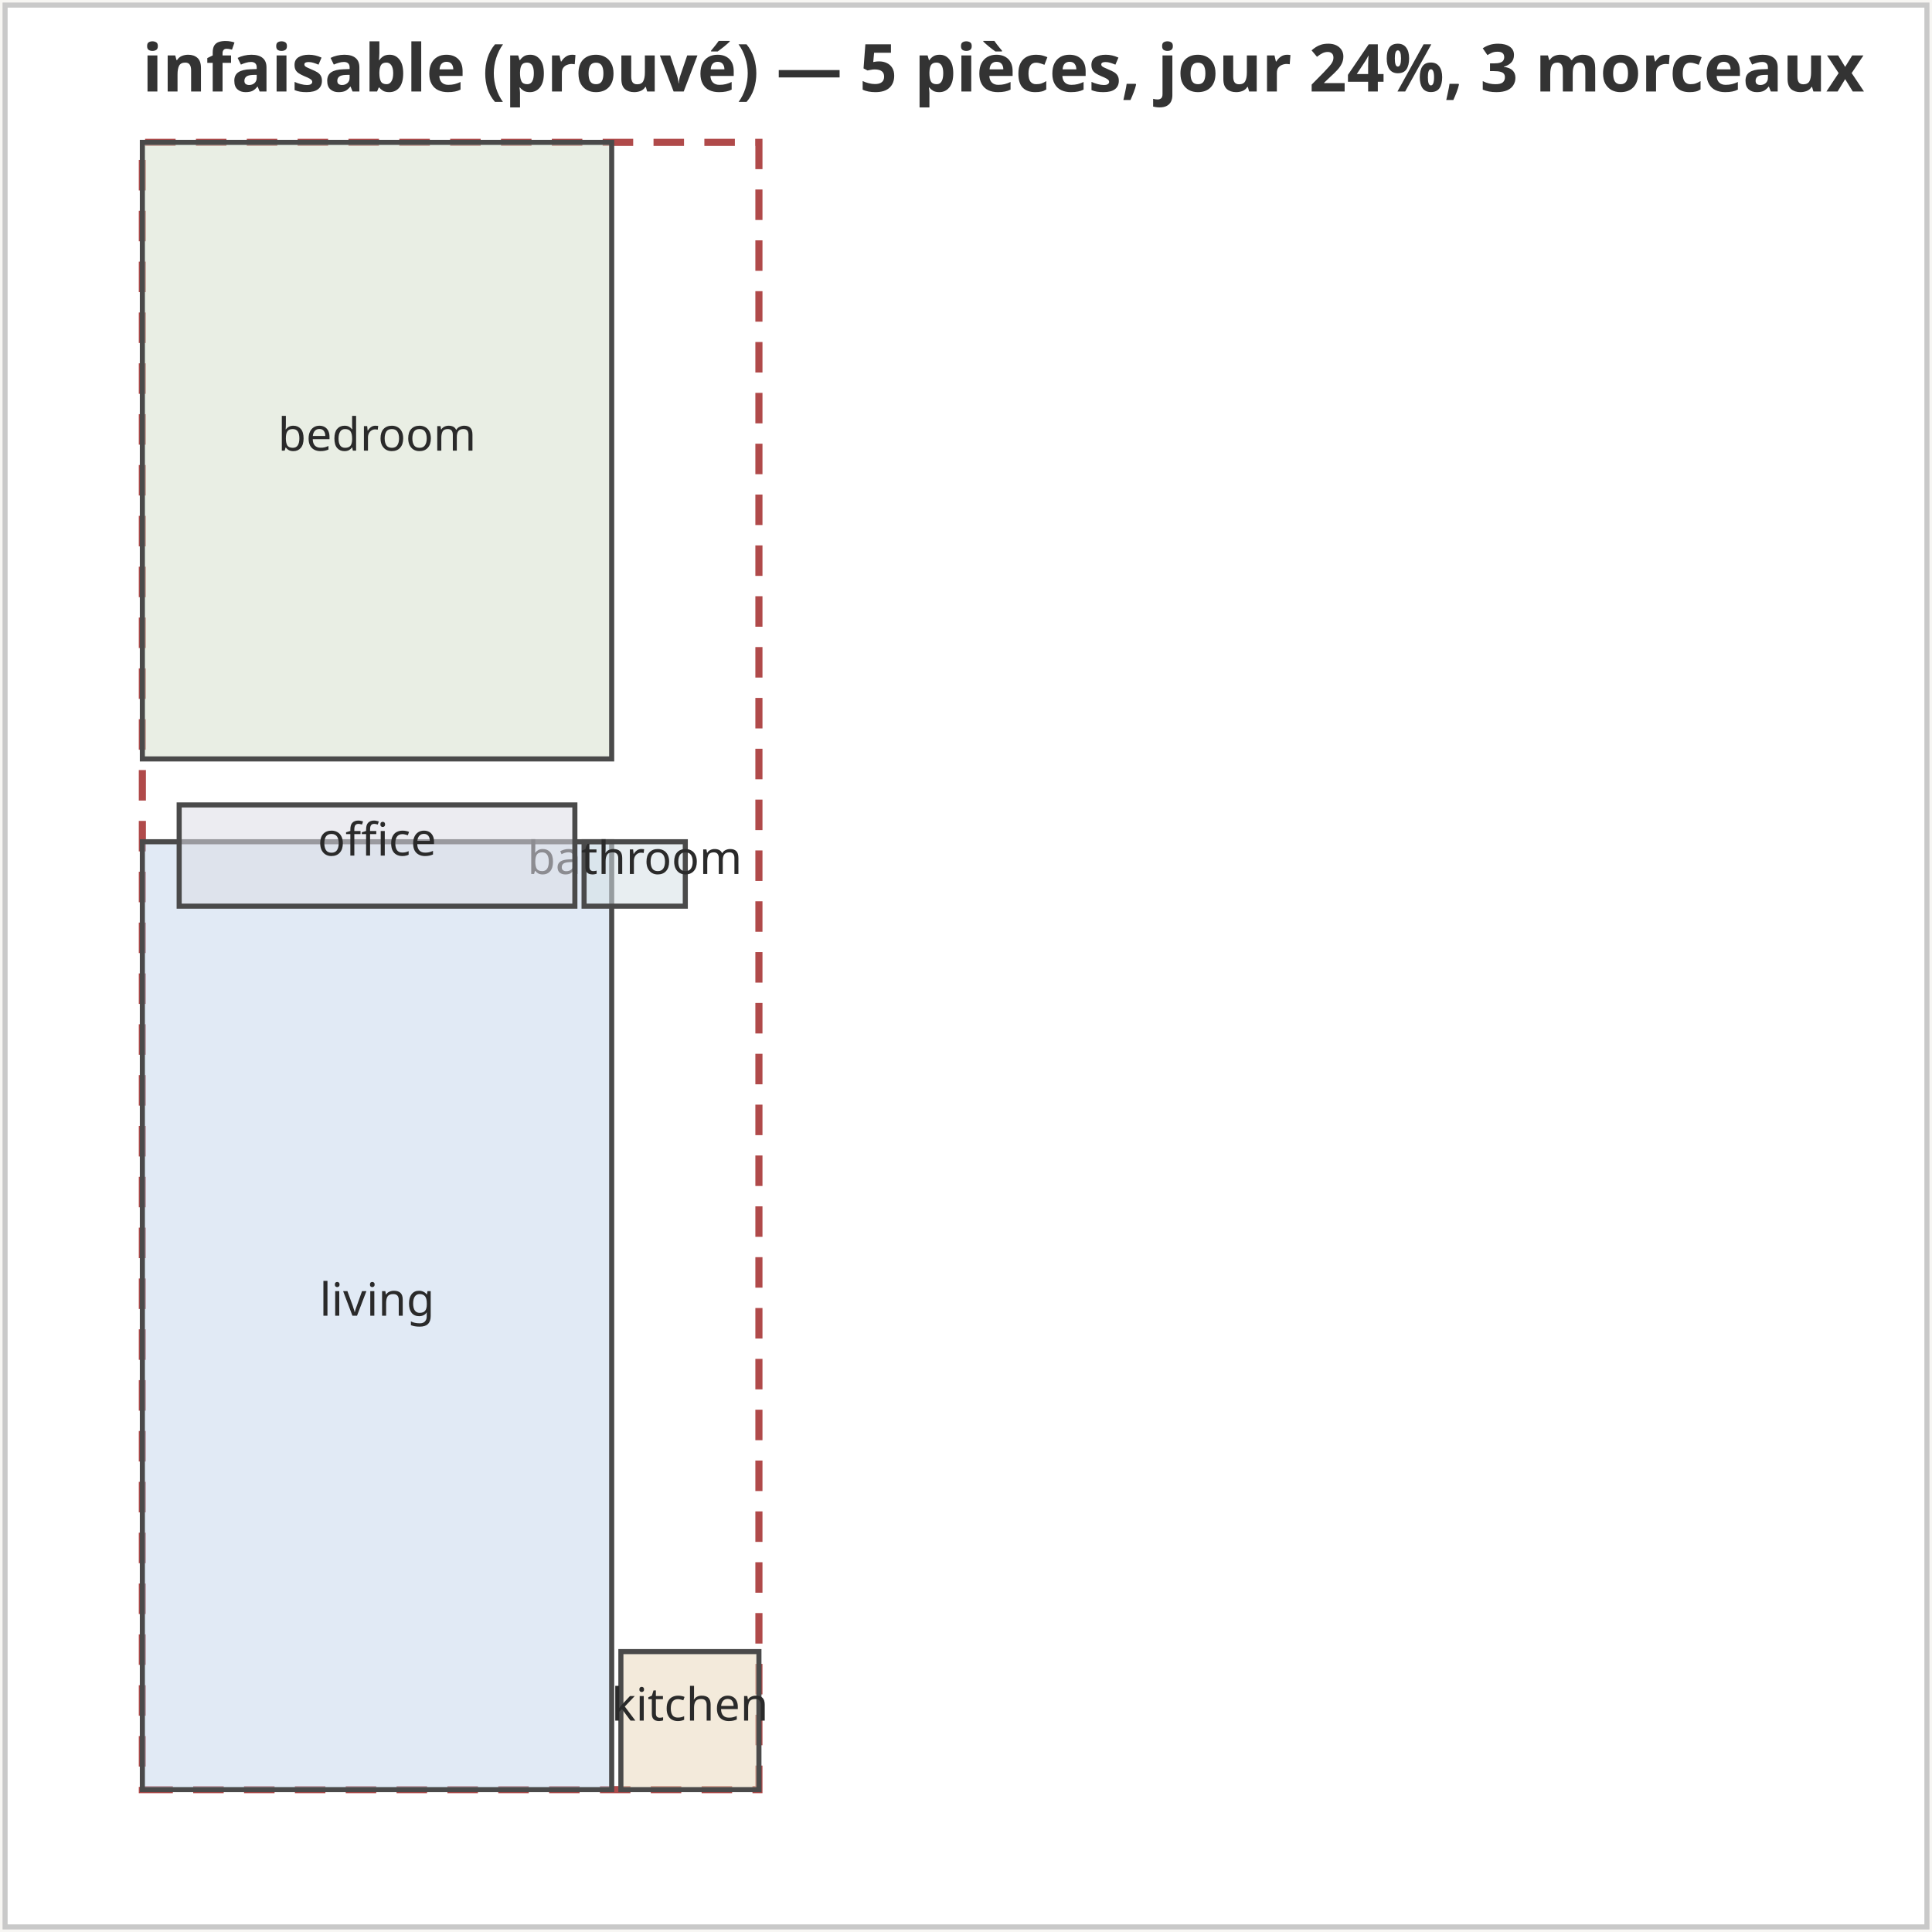
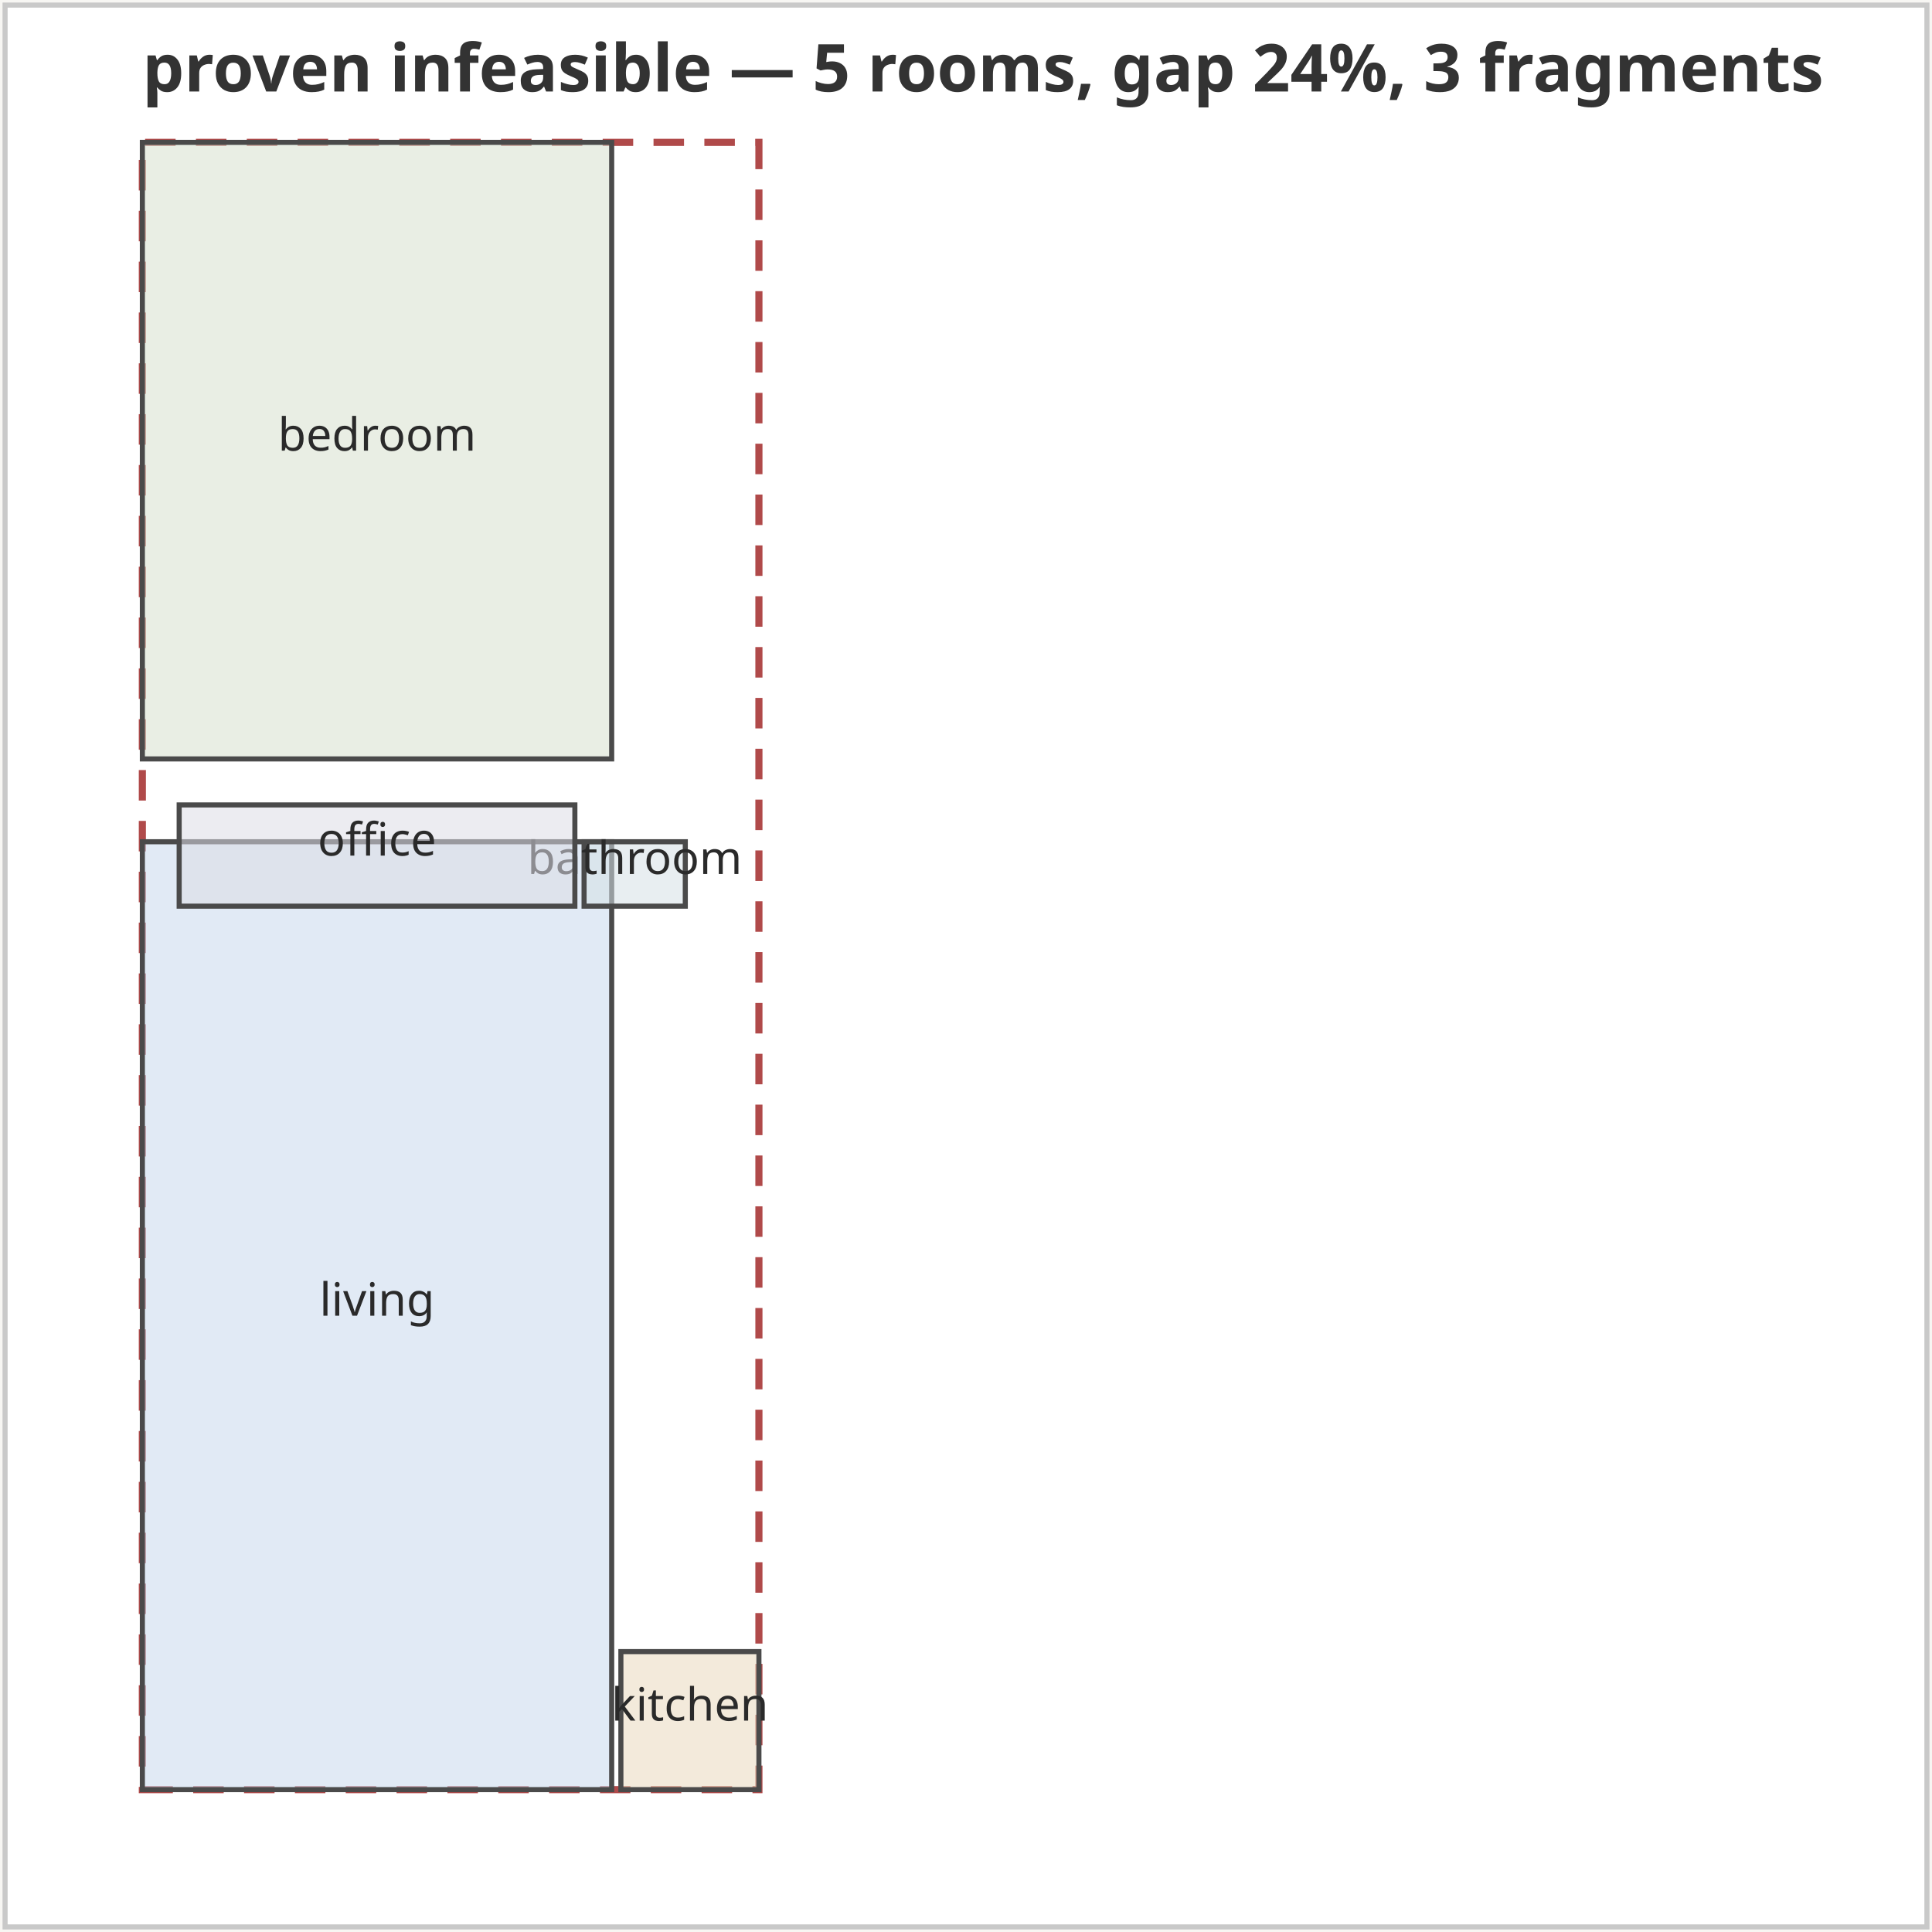
<svg xmlns="http://www.w3.org/2000/svg" width="380" height="380" viewBox="0 0 380 380">
  <rect width="380" height="380" fill="#f7f6f3" />
  <rect x="1.0" y="1" width="378.0" height="378.0" fill="#ffffff" stroke="#c9c9c9" stroke-width="1" />
-   <text x="28.0" y="18" font-family="system-ui,sans-serif" font-size="13" font-weight="600" fill="#333">infaisable (prouvé) — 5 pièces, jour 24%, 3 morceaux</text>
+   <text x="28.0" y="18" font-family="system-ui,sans-serif" font-size="13" font-weight="600" fill="#333">proven infeasible — 5 rooms, gap 24%, 3 fragments</text>
  <polygon points="28.00,352.00 149.27,352.00 149.27,28.00 28.00,28.00" fill="none" stroke="#b04a4a" stroke-width="1.4" stroke-dasharray="6 4" />
  <rect x="28.00" y="165.56" width="92.31" height="186.44" fill="#c8d9ec" fill-opacity="0.55" stroke="#4a4a4a" stroke-width="1" />
  <text x="74.16" y="258.78" text-anchor="middle" font-family="system-ui,sans-serif" font-size="9" fill="#2a2a2a">living</text>
  <rect x="122.12" y="324.85" width="27.15" height="27.15" fill="#e8d9bd" fill-opacity="0.55" stroke="#4a4a4a" stroke-width="1" />
  <text x="135.70" y="338.42" text-anchor="middle" font-family="system-ui,sans-serif" font-size="9" fill="#2a2a2a">kitchen</text>
  <rect x="28.00" y="28.00" width="92.31" height="121.27" fill="#d6e0cd" fill-opacity="0.55" stroke="#4a4a4a" stroke-width="1" />
  <text x="74.16" y="88.64" text-anchor="middle" font-family="system-ui,sans-serif" font-size="9" fill="#2a2a2a">bedroom</text>
  <rect x="114.88" y="165.56" width="19.91" height="12.67" fill="#d5dfe6" fill-opacity="0.55" stroke="#4a4a4a" stroke-width="1" />
  <text x="124.84" y="171.90" text-anchor="middle" font-family="system-ui,sans-serif" font-size="9" fill="#2a2a2a">bathroom</text>
  <rect x="35.24" y="158.32" width="77.83" height="19.91" fill="#dcdce6" fill-opacity="0.55" stroke="#4a4a4a" stroke-width="1" />
  <text x="74.16" y="168.28" text-anchor="middle" font-family="system-ui,sans-serif" font-size="9" fill="#2a2a2a">office</text>
</svg>
